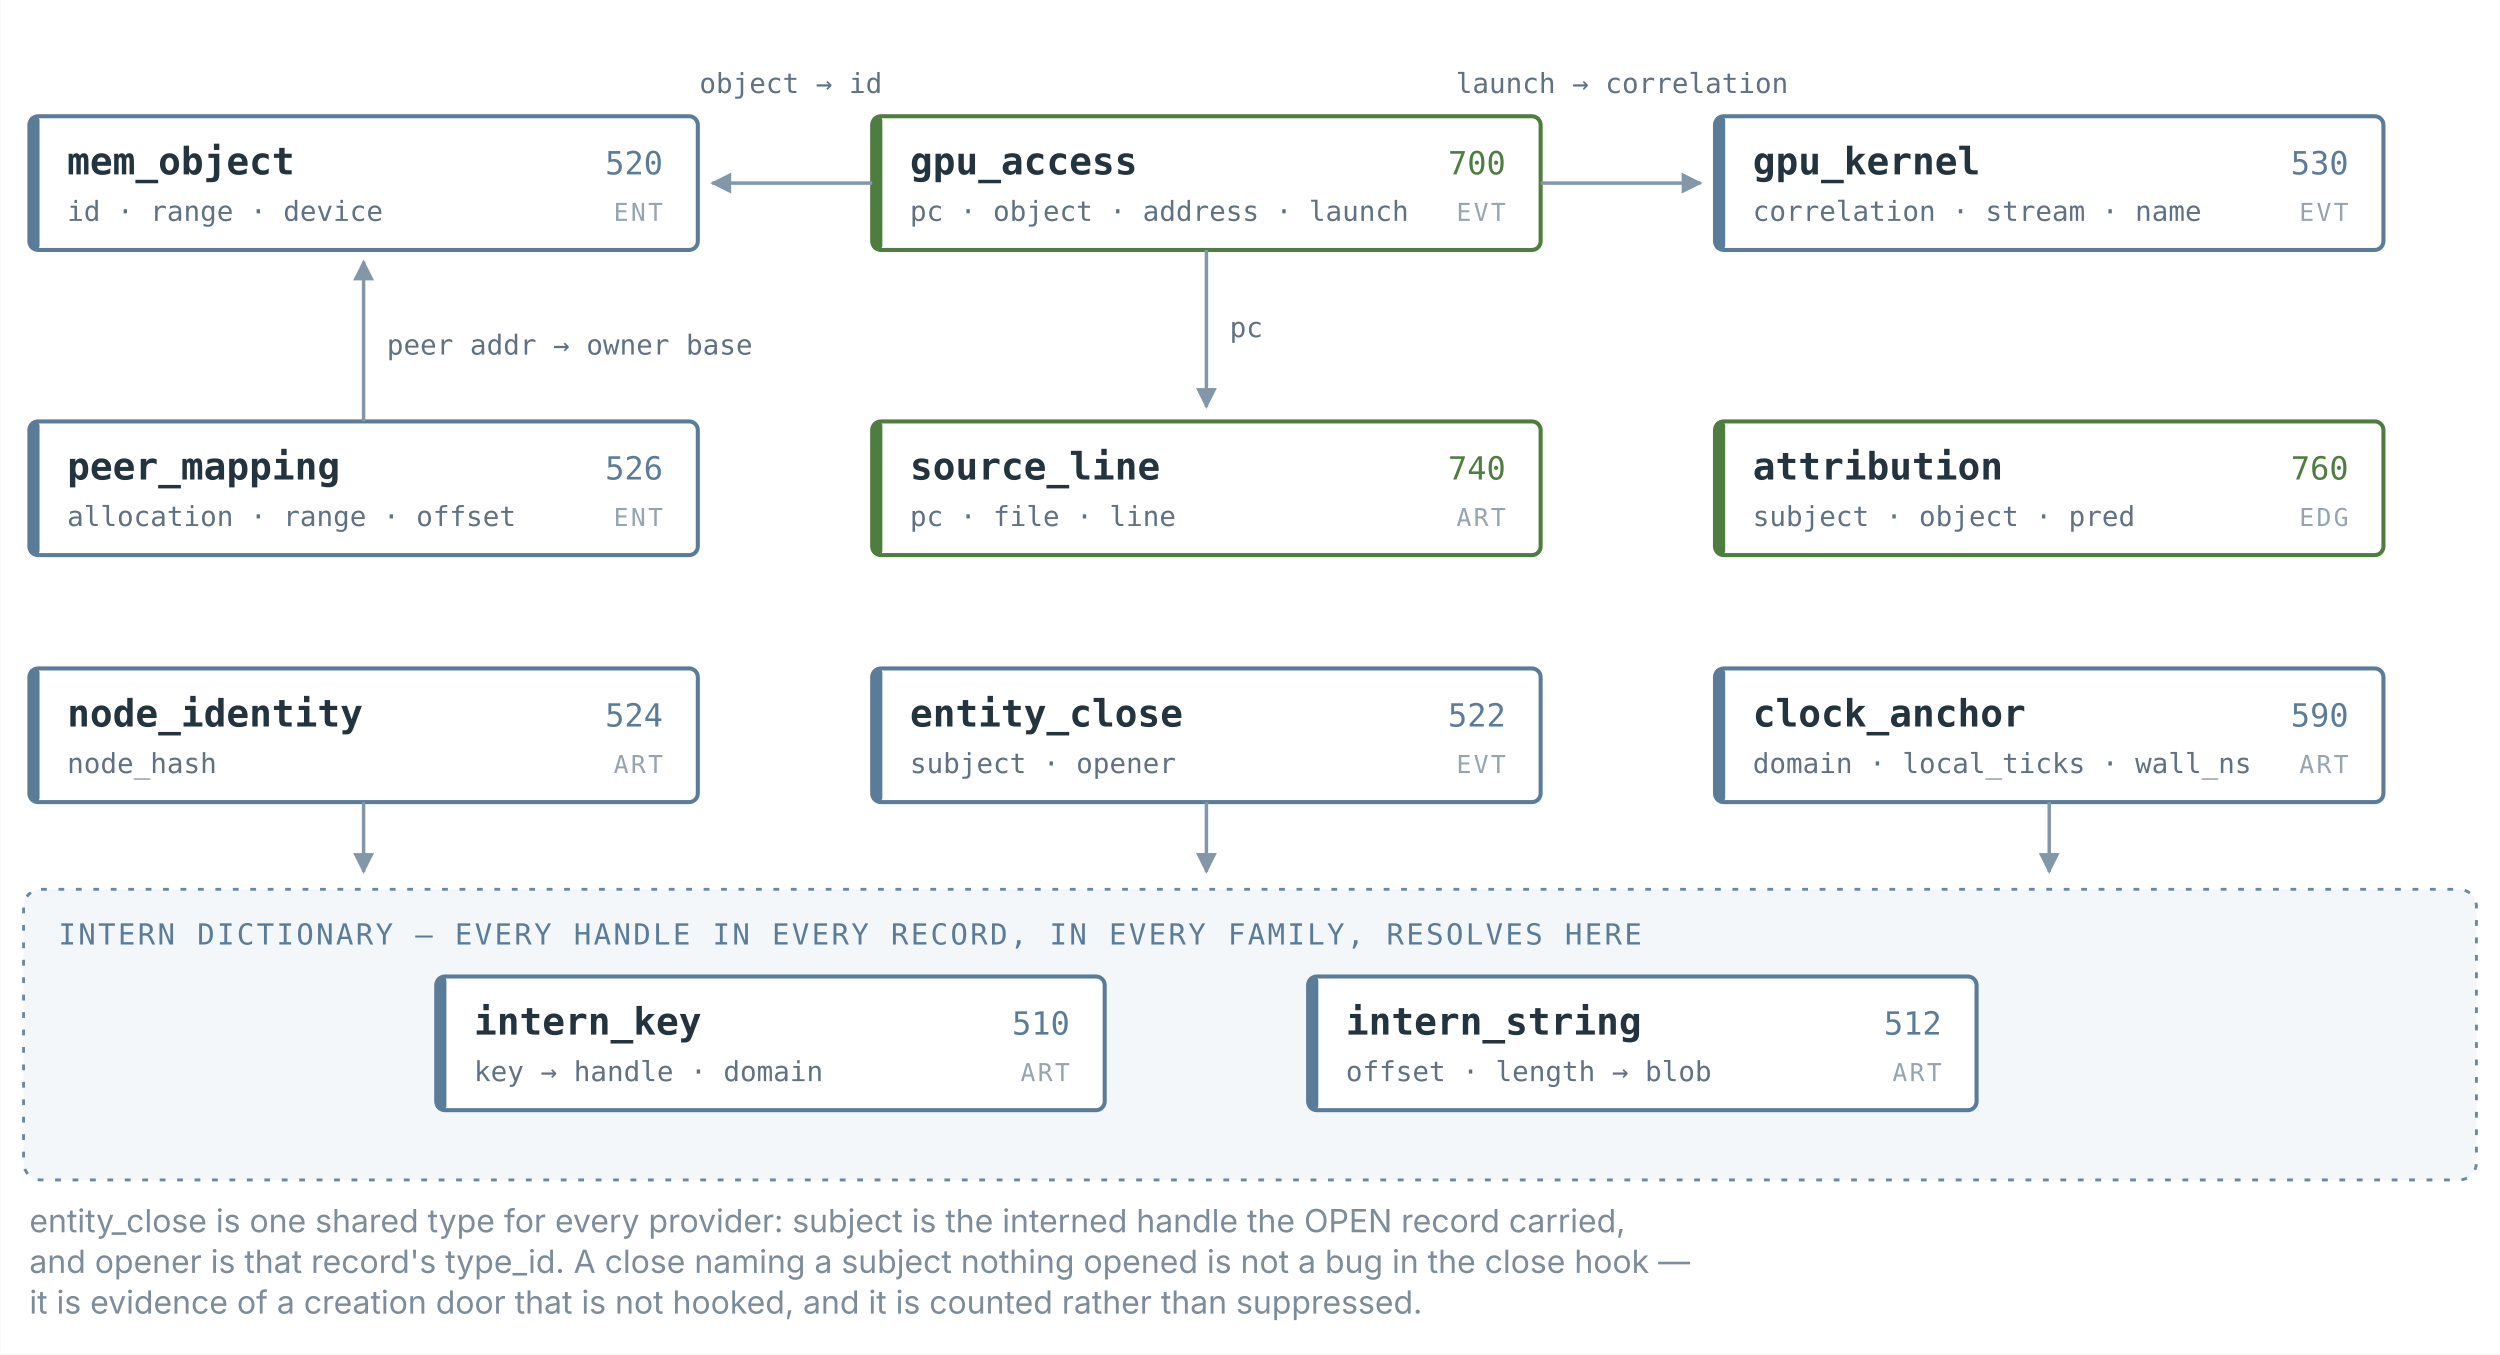
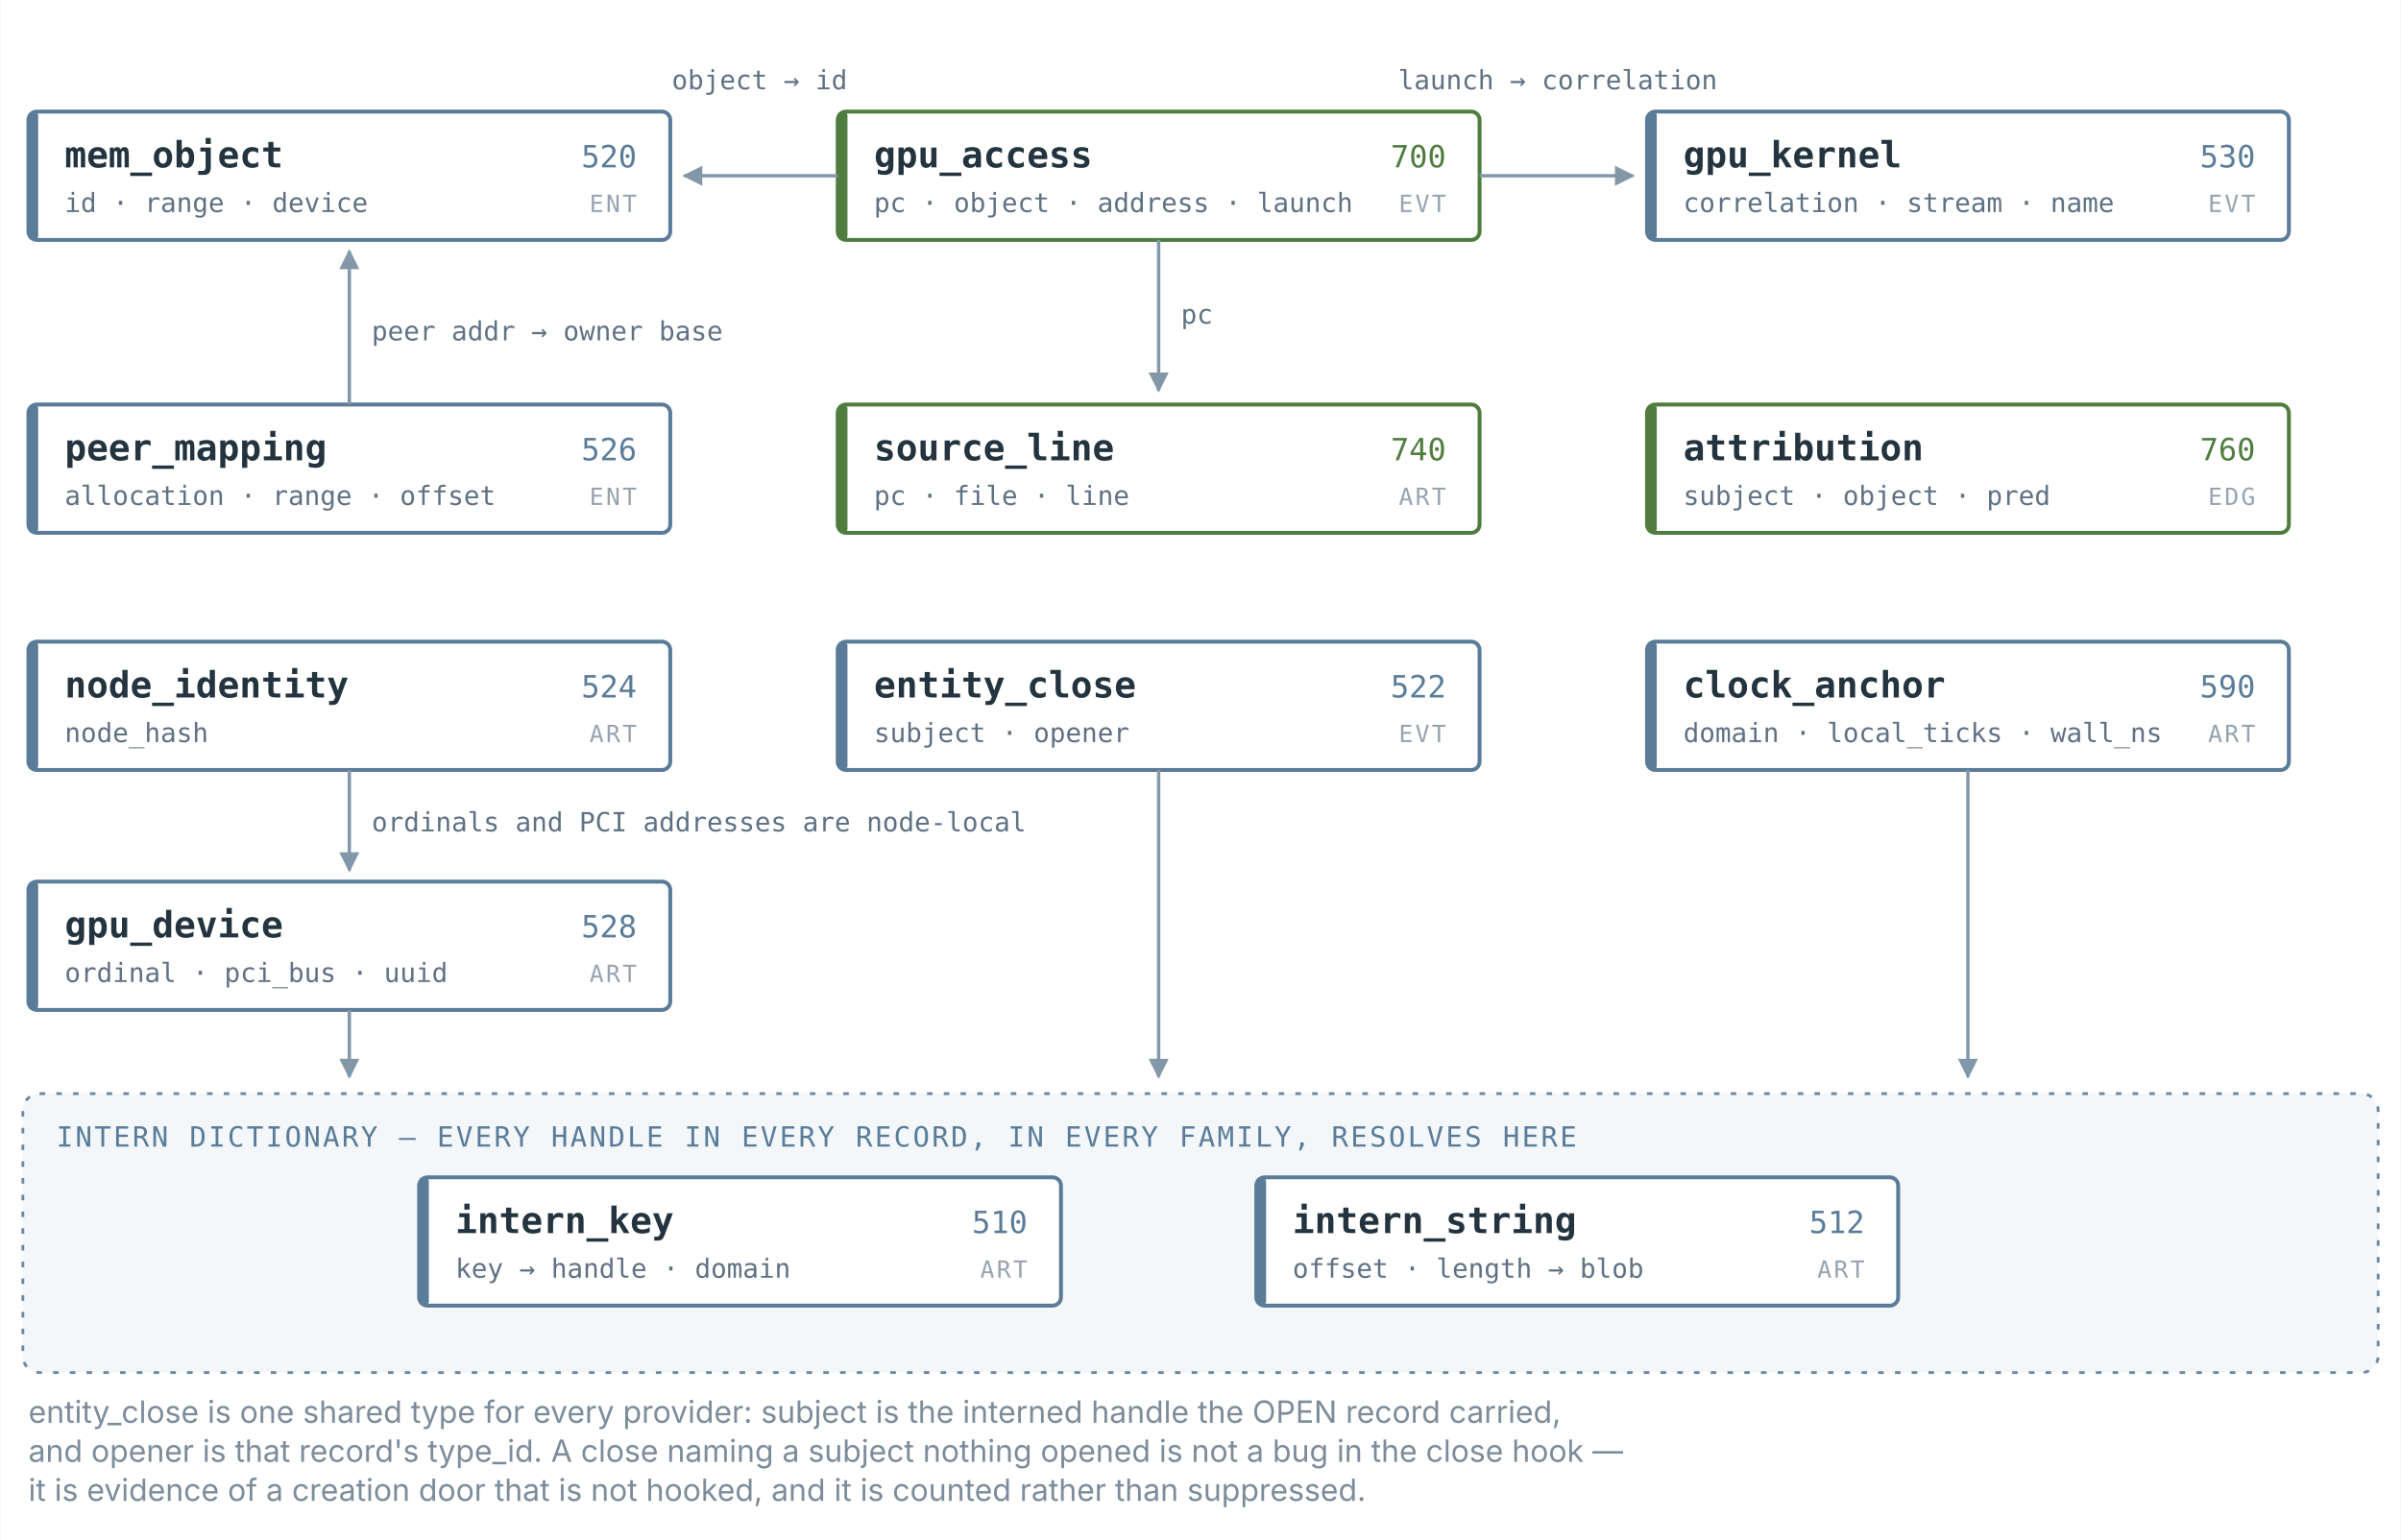
- <svg xmlns="http://www.w3.org/2000/svg" viewBox="0 0 860 466" width="1462" height="792" font-family="Inter, Helvetica Neue, Arial, sans-serif">
-   <rect width="860.0" height="466.0" fill="#ffffff" />
+ <svg xmlns="http://www.w3.org/2000/svg" viewBox="0 0 860 552" width="1462" height="938" font-family="Inter, Helvetica Neue, Arial, sans-serif">
+   <rect width="860.0" height="552.0" fill="#ffffff" />
  <defs>
    <marker id="ar" viewBox="0 0 10 10" refX="9" refY="5" markerWidth="6" markerHeight="6" orient="auto-start-reverse">
      <path d="M0 0 L10 5 L0 10 z" fill="#8298a8" />
    </marker>
  </defs>
  <g>
-     <rect x="8" y="306" width="844" height="100" rx="6" fill="#f2f6f9" stroke="#5b7c99" stroke-width="1" stroke-dasharray="2 4" opacity="0.9" />
-     <text x="20" y="325" fill="#5b7c99" font-family="ui-monospace, SFMono-Regular, Menlo, monospace" font-size="10" letter-spacing="0.8">INTERN DICTIONARY — EVERY HANDLE IN EVERY RECORD, IN EVERY FAMILY, RESOLVES HERE</text>
+     <rect x="8" y="392" width="844" height="100" rx="6" fill="#f2f6f9" stroke="#5b7c99" stroke-width="1" stroke-dasharray="2 4" opacity="0.9" />
+     <text x="20" y="411" fill="#5b7c99" font-family="ui-monospace, SFMono-Regular, Menlo, monospace" font-size="10" letter-spacing="0.8">INTERN DICTIONARY — EVERY HANDLE IN EVERY RECORD, IN EVERY FAMILY, RESOLVES HERE</text>
  </g>
  <g>
    <rect x="300" y="40" width="230" height="46" rx="3" fill="#ffffff" stroke="#4f7d3f" stroke-width="1.4" />
    <rect x="300" y="40" width="3.5" height="46" rx="1.5" fill="#4f7d3f" />
    <text x="313" y="60" font-family="ui-monospace, SFMono-Regular, Menlo, monospace" font-size="13" font-weight="600" fill="#24343f">gpu_access</text>
    <text x="313" y="76" font-family="ui-monospace, SFMono-Regular, Menlo, monospace" font-size="9.5" fill="#5f7183">pc · object · address · launch</text>
    <text x="518" y="60" fill="#4f7d3f" font-family="ui-monospace, SFMono-Regular, Menlo, monospace" font-size="11" font-weight="500" text-anchor="end">700</text>
    <text x="518" y="76" font-family="ui-monospace, SFMono-Regular, Menlo, monospace" font-size="8.5" letter-spacing="0.8" fill="#95a4b0" text-anchor="end">EVT</text>
  </g>
  <g>
    <rect x="10" y="40" width="230" height="46" rx="3" fill="#ffffff" stroke="#5b7c99" stroke-width="1.4" />
    <rect x="10" y="40" width="3.5" height="46" rx="1.5" fill="#5b7c99" />
    <text x="23" y="60" font-family="ui-monospace, SFMono-Regular, Menlo, monospace" font-size="13" font-weight="600" fill="#24343f">mem_object</text>
    <text x="23" y="76" font-family="ui-monospace, SFMono-Regular, Menlo, monospace" font-size="9.5" fill="#5f7183">id · range · device</text>
    <text x="228" y="60" fill="#5b7c99" font-family="ui-monospace, SFMono-Regular, Menlo, monospace" font-size="11" font-weight="500" text-anchor="end">520</text>
    <text x="228" y="76" font-family="ui-monospace, SFMono-Regular, Menlo, monospace" font-size="8.5" letter-spacing="0.8" fill="#95a4b0" text-anchor="end">ENT</text>
  </g>
  <g>
    <rect x="590" y="40" width="230" height="46" rx="3" fill="#ffffff" stroke="#5b7c99" stroke-width="1.4" />
    <rect x="590" y="40" width="3.5" height="46" rx="1.5" fill="#5b7c99" />
    <text x="603" y="60" font-family="ui-monospace, SFMono-Regular, Menlo, monospace" font-size="13" font-weight="600" fill="#24343f">gpu_kernel</text>
    <text x="603" y="76" font-family="ui-monospace, SFMono-Regular, Menlo, monospace" font-size="9.5" fill="#5f7183">correlation · stream · name</text>
    <text x="808" y="60" fill="#5b7c99" font-family="ui-monospace, SFMono-Regular, Menlo, monospace" font-size="11" font-weight="500" text-anchor="end">530</text>
    <text x="808" y="76" font-family="ui-monospace, SFMono-Regular, Menlo, monospace" font-size="8.5" letter-spacing="0.8" fill="#95a4b0" text-anchor="end">EVT</text>
  </g>
  <g>
    <rect x="300" y="145" width="230" height="46" rx="3" fill="#ffffff" stroke="#4f7d3f" stroke-width="1.4" />
    <rect x="300" y="145" width="3.5" height="46" rx="1.5" fill="#4f7d3f" />
    <text x="313" y="165" font-family="ui-monospace, SFMono-Regular, Menlo, monospace" font-size="13" font-weight="600" fill="#24343f">source_line</text>
    <text x="313" y="181" font-family="ui-monospace, SFMono-Regular, Menlo, monospace" font-size="9.5" fill="#5f7183">pc · file · line</text>
    <text x="518" y="165" fill="#4f7d3f" font-family="ui-monospace, SFMono-Regular, Menlo, monospace" font-size="11" font-weight="500" text-anchor="end">740</text>
    <text x="518" y="181" font-family="ui-monospace, SFMono-Regular, Menlo, monospace" font-size="8.5" letter-spacing="0.8" fill="#95a4b0" text-anchor="end">ART</text>
  </g>
  <g>
    <rect x="10" y="145" width="230" height="46" rx="3" fill="#ffffff" stroke="#5b7c99" stroke-width="1.4" />
    <rect x="10" y="145" width="3.5" height="46" rx="1.5" fill="#5b7c99" />
    <text x="23" y="165" font-family="ui-monospace, SFMono-Regular, Menlo, monospace" font-size="13" font-weight="600" fill="#24343f">peer_mapping</text>
    <text x="23" y="181" font-family="ui-monospace, SFMono-Regular, Menlo, monospace" font-size="9.5" fill="#5f7183">allocation · range · offset</text>
    <text x="228" y="165" fill="#5b7c99" font-family="ui-monospace, SFMono-Regular, Menlo, monospace" font-size="11" font-weight="500" text-anchor="end">526</text>
    <text x="228" y="181" font-family="ui-monospace, SFMono-Regular, Menlo, monospace" font-size="8.5" letter-spacing="0.8" fill="#95a4b0" text-anchor="end">ENT</text>
  </g>
  <g>
    <rect x="590" y="145" width="230" height="46" rx="3" fill="#ffffff" stroke="#4f7d3f" stroke-width="1.4" />
    <rect x="590" y="145" width="3.5" height="46" rx="1.5" fill="#4f7d3f" />
    <text x="603" y="165" font-family="ui-monospace, SFMono-Regular, Menlo, monospace" font-size="13" font-weight="600" fill="#24343f">attribution</text>
    <text x="603" y="181" font-family="ui-monospace, SFMono-Regular, Menlo, monospace" font-size="9.5" fill="#5f7183">subject · object · pred</text>
    <text x="808" y="165" fill="#4f7d3f" font-family="ui-monospace, SFMono-Regular, Menlo, monospace" font-size="11" font-weight="500" text-anchor="end">760</text>
    <text x="808" y="181" font-family="ui-monospace, SFMono-Regular, Menlo, monospace" font-size="8.5" letter-spacing="0.8" fill="#95a4b0" text-anchor="end">EDG</text>
  </g>
  <g>
    <rect x="10" y="230" width="230" height="46" rx="3" fill="#ffffff" stroke="#5b7c99" stroke-width="1.4" />
    <rect x="10" y="230" width="3.5" height="46" rx="1.5" fill="#5b7c99" />
    <text x="23" y="250" font-family="ui-monospace, SFMono-Regular, Menlo, monospace" font-size="13" font-weight="600" fill="#24343f">node_identity</text>
    <text x="23" y="266" font-family="ui-monospace, SFMono-Regular, Menlo, monospace" font-size="9.5" fill="#5f7183">node_hash</text>
    <text x="228" y="250" fill="#5b7c99" font-family="ui-monospace, SFMono-Regular, Menlo, monospace" font-size="11" font-weight="500" text-anchor="end">524</text>
    <text x="228" y="266" font-family="ui-monospace, SFMono-Regular, Menlo, monospace" font-size="8.5" letter-spacing="0.8" fill="#95a4b0" text-anchor="end">ART</text>
  </g>
  <g>
    <rect x="300" y="230" width="230" height="46" rx="3" fill="#ffffff" stroke="#5b7c99" stroke-width="1.4" />
    <rect x="300" y="230" width="3.5" height="46" rx="1.5" fill="#5b7c99" />
    <text x="313" y="250" font-family="ui-monospace, SFMono-Regular, Menlo, monospace" font-size="13" font-weight="600" fill="#24343f">entity_close</text>
    <text x="313" y="266" font-family="ui-monospace, SFMono-Regular, Menlo, monospace" font-size="9.5" fill="#5f7183">subject · opener</text>
    <text x="518" y="250" fill="#5b7c99" font-family="ui-monospace, SFMono-Regular, Menlo, monospace" font-size="11" font-weight="500" text-anchor="end">522</text>
    <text x="518" y="266" font-family="ui-monospace, SFMono-Regular, Menlo, monospace" font-size="8.5" letter-spacing="0.8" fill="#95a4b0" text-anchor="end">EVT</text>
  </g>
  <g>
    <rect x="590" y="230" width="230" height="46" rx="3" fill="#ffffff" stroke="#5b7c99" stroke-width="1.4" />
    <rect x="590" y="230" width="3.5" height="46" rx="1.5" fill="#5b7c99" />
    <text x="603" y="250" font-family="ui-monospace, SFMono-Regular, Menlo, monospace" font-size="13" font-weight="600" fill="#24343f">clock_anchor</text>
    <text x="603" y="266" font-family="ui-monospace, SFMono-Regular, Menlo, monospace" font-size="9.5" fill="#5f7183">domain · local_ticks · wall_ns</text>
    <text x="808" y="250" fill="#5b7c99" font-family="ui-monospace, SFMono-Regular, Menlo, monospace" font-size="11" font-weight="500" text-anchor="end">590</text>
    <text x="808" y="266" font-family="ui-monospace, SFMono-Regular, Menlo, monospace" font-size="8.5" letter-spacing="0.8" fill="#95a4b0" text-anchor="end">ART</text>
  </g>
  <g>
-     <rect x="150" y="336" width="230" height="46" rx="3" fill="#ffffff" stroke="#5b7c99" stroke-width="1.4" />
-     <rect x="150" y="336" width="3.5" height="46" rx="1.5" fill="#5b7c99" />
-     <text x="163" y="356" font-family="ui-monospace, SFMono-Regular, Menlo, monospace" font-size="13" font-weight="600" fill="#24343f">intern_key</text>
-     <text x="163" y="372" font-family="ui-monospace, SFMono-Regular, Menlo, monospace" font-size="9.5" fill="#5f7183">key → handle · domain</text>
-     <text x="368" y="356" fill="#5b7c99" font-family="ui-monospace, SFMono-Regular, Menlo, monospace" font-size="11" font-weight="500" text-anchor="end">510</text>
-     <text x="368" y="372" font-family="ui-monospace, SFMono-Regular, Menlo, monospace" font-size="8.5" letter-spacing="0.8" fill="#95a4b0" text-anchor="end">ART</text>
+     <rect x="10" y="316" width="230" height="46" rx="3" fill="#ffffff" stroke="#5b7c99" stroke-width="1.4" />
+     <rect x="10" y="316" width="3.5" height="46" rx="1.5" fill="#5b7c99" />
+     <text x="23" y="336" font-family="ui-monospace, SFMono-Regular, Menlo, monospace" font-size="13" font-weight="600" fill="#24343f">gpu_device</text>
+     <text x="23" y="352" font-family="ui-monospace, SFMono-Regular, Menlo, monospace" font-size="9.5" fill="#5f7183">ordinal · pci_bus · uuid</text>
+     <text x="228" y="336" fill="#5b7c99" font-family="ui-monospace, SFMono-Regular, Menlo, monospace" font-size="11" font-weight="500" text-anchor="end">528</text>
+     <text x="228" y="352" font-family="ui-monospace, SFMono-Regular, Menlo, monospace" font-size="8.5" letter-spacing="0.8" fill="#95a4b0" text-anchor="end">ART</text>
  </g>
  <g>
-     <rect x="450" y="336" width="230" height="46" rx="3" fill="#ffffff" stroke="#5b7c99" stroke-width="1.4" />
-     <rect x="450" y="336" width="3.5" height="46" rx="1.5" fill="#5b7c99" />
-     <text x="463" y="356" font-family="ui-monospace, SFMono-Regular, Menlo, monospace" font-size="13" font-weight="600" fill="#24343f">intern_string</text>
-     <text x="463" y="372" font-family="ui-monospace, SFMono-Regular, Menlo, monospace" font-size="9.5" fill="#5f7183">offset · length → blob</text>
-     <text x="668" y="356" fill="#5b7c99" font-family="ui-monospace, SFMono-Regular, Menlo, monospace" font-size="11" font-weight="500" text-anchor="end">512</text>
-     <text x="668" y="372" font-family="ui-monospace, SFMono-Regular, Menlo, monospace" font-size="8.5" letter-spacing="0.8" fill="#95a4b0" text-anchor="end">ART</text>
+     <rect x="150" y="422" width="230" height="46" rx="3" fill="#ffffff" stroke="#5b7c99" stroke-width="1.4" />
+     <rect x="150" y="422" width="3.5" height="46" rx="1.5" fill="#5b7c99" />
+     <text x="163" y="442" font-family="ui-monospace, SFMono-Regular, Menlo, monospace" font-size="13" font-weight="600" fill="#24343f">intern_key</text>
+     <text x="163" y="458" font-family="ui-monospace, SFMono-Regular, Menlo, monospace" font-size="9.5" fill="#5f7183">key → handle · domain</text>
+     <text x="368" y="442" fill="#5b7c99" font-family="ui-monospace, SFMono-Regular, Menlo, monospace" font-size="11" font-weight="500" text-anchor="end">510</text>
+     <text x="368" y="458" font-family="ui-monospace, SFMono-Regular, Menlo, monospace" font-size="8.5" letter-spacing="0.8" fill="#95a4b0" text-anchor="end">ART</text>
+   </g>
+   <g>
+     <rect x="450" y="422" width="230" height="46" rx="3" fill="#ffffff" stroke="#5b7c99" stroke-width="1.4" />
+     <rect x="450" y="422" width="3.5" height="46" rx="1.5" fill="#5b7c99" />
+     <text x="463" y="442" font-family="ui-monospace, SFMono-Regular, Menlo, monospace" font-size="13" font-weight="600" fill="#24343f">intern_string</text>
+     <text x="463" y="458" font-family="ui-monospace, SFMono-Regular, Menlo, monospace" font-size="9.5" fill="#5f7183">offset · length → blob</text>
+     <text x="668" y="442" fill="#5b7c99" font-family="ui-monospace, SFMono-Regular, Menlo, monospace" font-size="11" font-weight="500" text-anchor="end">512</text>
+     <text x="668" y="458" font-family="ui-monospace, SFMono-Regular, Menlo, monospace" font-size="8.5" letter-spacing="0.8" fill="#95a4b0" text-anchor="end">ART</text>
  </g>
  <path d="M300 63 H245" fill="none" stroke="#8298a8" stroke-width="1.2" marker-end="url(#ar)" />
  <text x="272" y="32" text-anchor="middle" font-family="ui-monospace, SFMono-Regular, Menlo, monospace" font-size="9.5" fill="#5f7183">object → id</text>
  <path d="M530 63 H585" fill="none" stroke="#8298a8" stroke-width="1.2" marker-end="url(#ar)" />
  <text x="558" y="32" text-anchor="middle" font-family="ui-monospace, SFMono-Regular, Menlo, monospace" font-size="9.5" fill="#5f7183">launch → correlation</text>
  <path d="M415 86 V140" fill="none" stroke="#8298a8" stroke-width="1.2" marker-end="url(#ar)" />
  <text x="423" y="116" text-anchor="start" font-family="ui-monospace, SFMono-Regular, Menlo, monospace" font-size="9.5" fill="#5f7183">pc</text>
  <path d="M125 145 V90" fill="none" stroke="#8298a8" stroke-width="1.2" marker-end="url(#ar)" />
  <text x="133" y="122" text-anchor="start" font-family="ui-monospace, SFMono-Regular, Menlo, monospace" font-size="9.5" fill="#5f7183">peer addr → owner base</text>
-   <path d="M415 276 V300" fill="none" stroke="#8298a8" stroke-width="1.2" marker-end="url(#ar)" />
-   <path d="M125 276 V300" fill="none" stroke="#8298a8" stroke-width="1.2" marker-end="url(#ar)" />
-   <path d="M705 276 V300" fill="none" stroke="#8298a8" stroke-width="1.2" marker-end="url(#ar)" />
-   <text x="10" y="424" text-anchor="start" font-family="Inter, Helvetica Neue, Arial, sans-serif" font-size="11" fill="#7c8c9a">entity_close is one shared type for every provider: subject is the interned handle the OPEN record carried,</text>
-   <text x="10" y="438" text-anchor="start" font-family="Inter, Helvetica Neue, Arial, sans-serif" font-size="11" fill="#7c8c9a">and opener is that record's type_id. A close naming a subject nothing opened is not a bug in the close hook —</text>
-   <text x="10" y="452" text-anchor="start" font-family="Inter, Helvetica Neue, Arial, sans-serif" font-size="11" fill="#7c8c9a">it is evidence of a creation door that is not hooked, and it is counted rather than suppressed.</text>
+   <path d="M415 276 V386" fill="none" stroke="#8298a8" stroke-width="1.2" marker-end="url(#ar)" />
+   <path d="M705 276 V386" fill="none" stroke="#8298a8" stroke-width="1.2" marker-end="url(#ar)" />
+   <path d="M125 276 V312" fill="none" stroke="#8298a8" stroke-width="1.2" marker-end="url(#ar)" />
+   <text x="133" y="298" text-anchor="start" font-family="ui-monospace, SFMono-Regular, Menlo, monospace" font-size="9.5" fill="#5f7183">ordinals and PCI addresses are node-local</text>
+   <path d="M125 362 V386" fill="none" stroke="#8298a8" stroke-width="1.2" marker-end="url(#ar)" />
+   <text x="10" y="510" text-anchor="start" font-family="Inter, Helvetica Neue, Arial, sans-serif" font-size="11" fill="#7c8c9a">entity_close is one shared type for every provider: subject is the interned handle the OPEN record carried,</text>
+   <text x="10" y="524" text-anchor="start" font-family="Inter, Helvetica Neue, Arial, sans-serif" font-size="11" fill="#7c8c9a">and opener is that record's type_id. A close naming a subject nothing opened is not a bug in the close hook —</text>
+   <text x="10" y="538" text-anchor="start" font-family="Inter, Helvetica Neue, Arial, sans-serif" font-size="11" fill="#7c8c9a">it is evidence of a creation door that is not hooked, and it is counted rather than suppressed.</text>
</svg>
